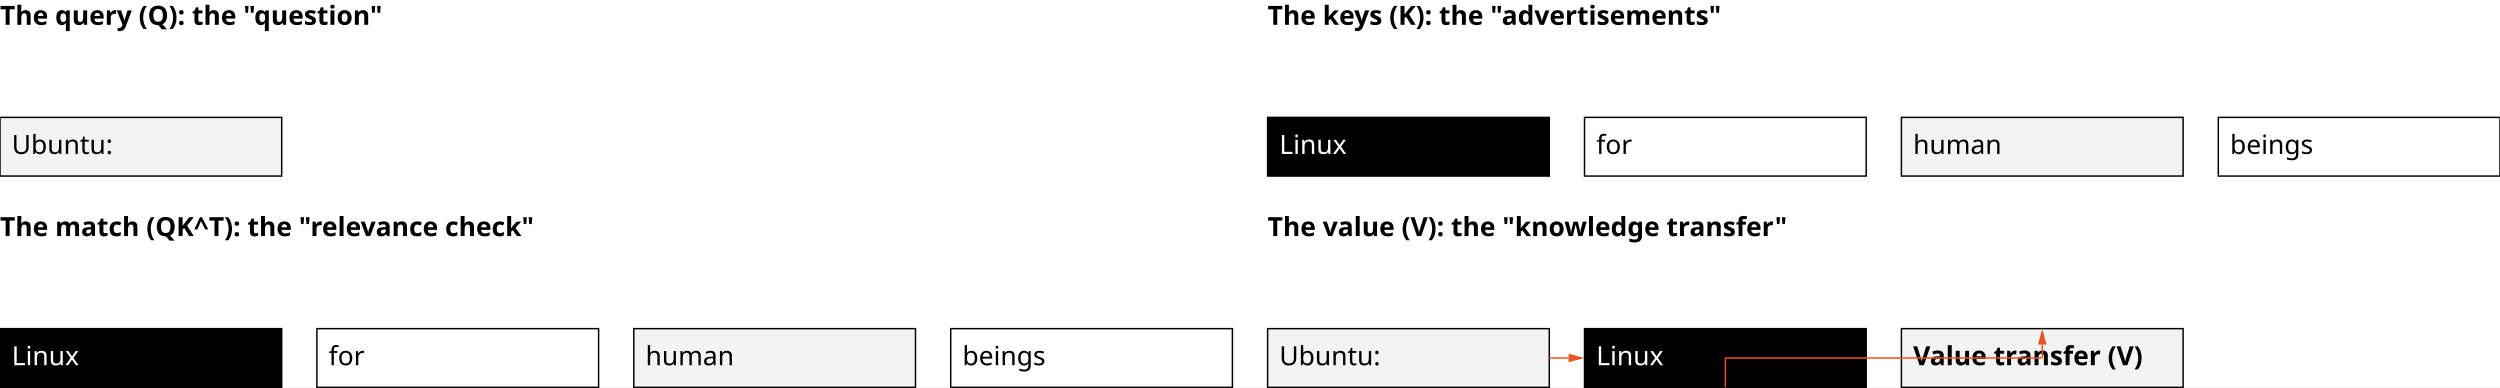
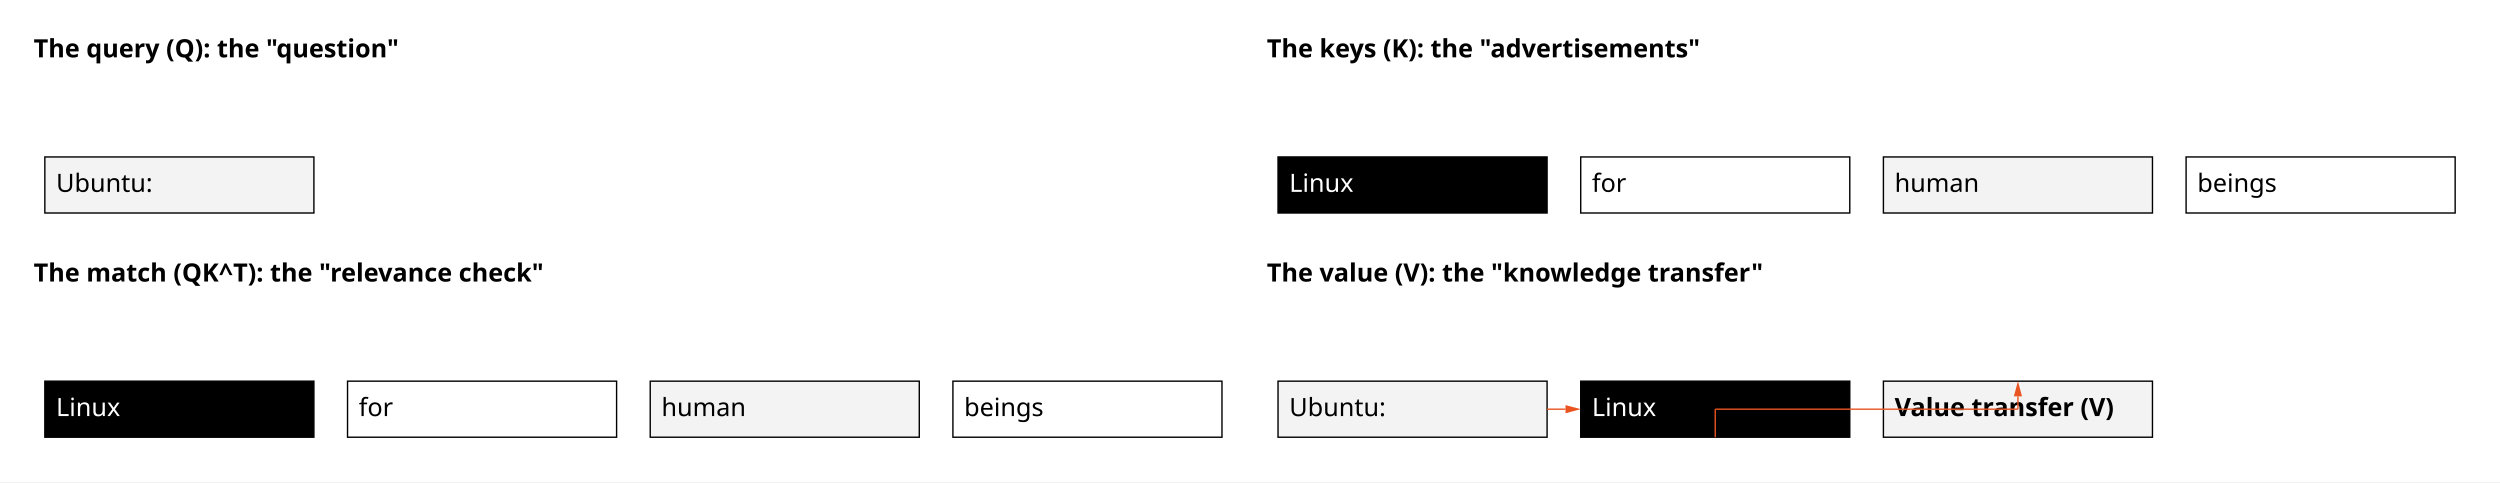
- <svg xmlns="http://www.w3.org/2000/svg" width="1704" height="264" viewBox="0 0 1704 264" xml:space="preserve">
-   <rect width="1704" height="264" fill="#FFFFFF" />
+ <svg xmlns="http://www.w3.org/2000/svg" width="1784" height="344" viewBox="0 0 1784 344" xml:space="preserve">
+   <rect width="1784" height="344" fill="#FFFFFF" />
  <g data-component-id="query">
    <text font-family="Ubuntu Sans">
-       <tspan x="0" y="16.92" font-size="18" font-weight="700" fill="#000000">The query (Q): the "question"</tspan>
+       <tspan x="24" y="40.92" font-size="18" font-weight="700" fill="#000000">The query (Q): the "question"</tspan>
    </text>
  </g>
  <g data-component-id="q_ubuntu">
-     <rect x="0" y="80" width="192" height="40" fill="#F3F3F3" stroke="#000000" stroke-width="1" stroke-miterlimit="10" />
+     <rect x="32" y="112" width="192" height="40" fill="#F3F3F3" stroke="#000000" stroke-width="1" stroke-miterlimit="10" />
    <text font-family="Ubuntu Sans">
-       <tspan x="8" y="104.92" font-size="18" font-weight="400" fill="#000000">Ubuntu:</tspan>
+       <tspan x="40" y="136.92" font-size="18" font-weight="400" fill="#000000">Ubuntu:</tspan>
    </text>
  </g>
  <g data-component-id="match">
    <text font-family="Ubuntu Sans">
-       <tspan x="0" y="160.92" font-size="18" font-weight="700" fill="#000000">The match (QK^T): the "relevance check"</tspan>
+       <tspan x="24" y="200.92" font-size="18" font-weight="700" fill="#000000">The match (QK^T): the "relevance check"</tspan>
    </text>
  </g>
  <g data-component-id="m_linux">
-     <rect x="0" y="224" width="192" height="40" fill="#000000" stroke="#000000" stroke-width="1" stroke-miterlimit="10" />
+     <rect x="32" y="272" width="192" height="40" fill="#000000" stroke="#000000" stroke-width="1" stroke-miterlimit="10" />
    <text font-family="Ubuntu Sans">
-       <tspan x="8" y="248.92" font-size="18" font-weight="400" fill="#FFFFFF">Linux</tspan>
+       <tspan x="40" y="296.92" font-size="18" font-weight="400" fill="#FFFFFF">Linux</tspan>
    </text>
  </g>
  <g data-component-id="m_for">
-     <rect x="216" y="224" width="192" height="40" fill="#FFFFFF" stroke="#000000" stroke-width="1" stroke-miterlimit="10" />
+     <rect x="248" y="272" width="192" height="40" fill="#FFFFFF" stroke="#000000" stroke-width="1" stroke-miterlimit="10" />
    <text font-family="Ubuntu Sans">
-       <tspan x="224" y="248.92" font-size="18" font-weight="400" fill="#000000">for</tspan>
+       <tspan x="256" y="296.92" font-size="18" font-weight="400" fill="#000000">for</tspan>
    </text>
  </g>
  <g data-component-id="m_human">
-     <rect x="432" y="224" width="192" height="40" fill="#F3F3F3" stroke="#000000" stroke-width="1" stroke-miterlimit="10" />
+     <rect x="464" y="272" width="192" height="40" fill="#F3F3F3" stroke="#000000" stroke-width="1" stroke-miterlimit="10" />
    <text font-family="Ubuntu Sans">
-       <tspan x="440" y="248.92" font-size="18" font-weight="400" fill="#000000">human</tspan>
+       <tspan x="472" y="296.92" font-size="18" font-weight="400" fill="#000000">human</tspan>
    </text>
  </g>
  <g data-component-id="m_beings">
-     <rect x="648" y="224" width="192" height="40" fill="#FFFFFF" stroke="#000000" stroke-width="1" stroke-miterlimit="10" />
+     <rect x="680" y="272" width="192" height="40" fill="#FFFFFF" stroke="#000000" stroke-width="1" stroke-miterlimit="10" />
    <text font-family="Ubuntu Sans">
-       <tspan x="656" y="248.92" font-size="18" font-weight="400" fill="#000000">beings</tspan>
+       <tspan x="688" y="296.92" font-size="18" font-weight="400" fill="#000000">beings</tspan>
    </text>
  </g>
  <g data-component-id="keys">
    <text font-family="Ubuntu Sans">
-       <tspan x="864" y="16.92" font-size="18" font-weight="700" fill="#000000">The keys (K): the "advertisements"</tspan>
+       <tspan x="904" y="40.92" font-size="18" font-weight="700" fill="#000000">The keys (K): the "advertisements"</tspan>
    </text>
  </g>
  <g data-component-id="k_linux">
-     <rect x="864" y="80" width="192" height="40" fill="#000000" stroke="#000000" stroke-width="1" stroke-miterlimit="10" />
+     <rect x="912" y="112" width="192" height="40" fill="#000000" stroke="#000000" stroke-width="1" stroke-miterlimit="10" />
    <text font-family="Ubuntu Sans">
-       <tspan x="872" y="104.92" font-size="18" font-weight="400" fill="#FFFFFF">Linux</tspan>
+       <tspan x="920" y="136.92" font-size="18" font-weight="400" fill="#FFFFFF">Linux</tspan>
    </text>
  </g>
  <g data-component-id="k_for">
-     <rect x="1080" y="80" width="192" height="40" fill="#FFFFFF" stroke="#000000" stroke-width="1" stroke-miterlimit="10" />
+     <rect x="1128" y="112" width="192" height="40" fill="#FFFFFF" stroke="#000000" stroke-width="1" stroke-miterlimit="10" />
    <text font-family="Ubuntu Sans">
-       <tspan x="1088" y="104.92" font-size="18" font-weight="400" fill="#000000">for</tspan>
+       <tspan x="1136" y="136.92" font-size="18" font-weight="400" fill="#000000">for</tspan>
    </text>
  </g>
  <g data-component-id="k_human">
-     <rect x="1296" y="80" width="192" height="40" fill="#F3F3F3" stroke="#000000" stroke-width="1" stroke-miterlimit="10" />
+     <rect x="1344" y="112" width="192" height="40" fill="#F3F3F3" stroke="#000000" stroke-width="1" stroke-miterlimit="10" />
    <text font-family="Ubuntu Sans">
-       <tspan x="1304" y="104.92" font-size="18" font-weight="400" fill="#000000">human</tspan>
+       <tspan x="1352" y="136.92" font-size="18" font-weight="400" fill="#000000">human</tspan>
    </text>
  </g>
  <g data-component-id="k_beings">
-     <rect x="1512" y="80" width="192" height="40" fill="#FFFFFF" stroke="#000000" stroke-width="1" stroke-miterlimit="10" />
+     <rect x="1560" y="112" width="192" height="40" fill="#FFFFFF" stroke="#000000" stroke-width="1" stroke-miterlimit="10" />
    <text font-family="Ubuntu Sans">
-       <tspan x="1520" y="104.92" font-size="18" font-weight="400" fill="#000000">beings</tspan>
+       <tspan x="1568" y="136.92" font-size="18" font-weight="400" fill="#000000">beings</tspan>
    </text>
  </g>
  <g data-component-id="value">
    <text font-family="Ubuntu Sans">
-       <tspan x="864" y="160.92" font-size="18" font-weight="700" fill="#000000">The value (V): the "knowledge transfer"</tspan>
+       <tspan x="904" y="200.92" font-size="18" font-weight="700" fill="#000000">The value (V): the "knowledge transfer"</tspan>
    </text>
  </g>
  <g data-component-id="v_ubuntu">
-     <rect x="864" y="224" width="192" height="40" fill="#F3F3F3" stroke="#000000" stroke-width="1" stroke-miterlimit="10" />
+     <rect x="912" y="272" width="192" height="40" fill="#F3F3F3" stroke="#000000" stroke-width="1" stroke-miterlimit="10" />
    <text font-family="Ubuntu Sans">
-       <tspan x="872" y="248.92" font-size="18" font-weight="400" fill="#000000">Ubuntu:</tspan>
+       <tspan x="920" y="296.92" font-size="18" font-weight="400" fill="#000000">Ubuntu:</tspan>
    </text>
  </g>
  <g data-component-id="v_linux">
-     <rect x="1080" y="224" width="192" height="40" fill="#000000" stroke="#000000" stroke-width="1" stroke-miterlimit="10" />
+     <rect x="1128" y="272" width="192" height="40" fill="#000000" stroke="#000000" stroke-width="1" stroke-miterlimit="10" />
    <text font-family="Ubuntu Sans">
-       <tspan x="1088" y="248.92" font-size="18" font-weight="400" fill="#FFFFFF">Linux</tspan>
+       <tspan x="1136" y="296.92" font-size="18" font-weight="400" fill="#FFFFFF">Linux</tspan>
    </text>
  </g>
  <g data-component-id="value_transfer">
-     <rect x="1296" y="224" width="192" height="40" fill="#F3F3F3" stroke="#000000" stroke-width="1" stroke-miterlimit="10" />
+     <rect x="1344" y="272" width="192" height="40" fill="#F3F3F3" stroke="#000000" stroke-width="1" stroke-miterlimit="10" />
    <text font-family="Ubuntu Sans">
-       <tspan x="1304" y="248.92" font-size="18" font-weight="700" fill="#000000">Value transfer (V)</tspan>
+       <tspan x="1352" y="296.92" font-size="18" font-weight="700" fill="#000000">Value transfer (V)</tspan>
    </text>
  </g>
  <g data-component-id="v_ubuntu.right-&gt;v_linux.left">
-     <line x1="1056" y1="244" x2="1068" y2="244" fill="none" stroke="#E95420" stroke-width="1" stroke-miterlimit="10" />
-     <line x1="1068" y1="244" x2="1068" y2="244" fill="none" stroke="#E95420" stroke-width="1" stroke-miterlimit="10" />
-     <line x1="1068" y1="244" x2="1069.159" y2="244" fill="none" stroke="#E95420" stroke-width="1" stroke-miterlimit="10" />
-     <polygon points="1069.159,241.095 1080,244 1069.159,246.905" fill="#E95420" />
+     <line x1="1104" y1="292" x2="1116" y2="292" fill="none" stroke="#E95420" stroke-width="1" stroke-miterlimit="10" />
+     <line x1="1116" y1="292" x2="1116" y2="292" fill="none" stroke="#E95420" stroke-width="1" stroke-miterlimit="10" />
+     <line x1="1116" y1="292" x2="1117.159" y2="292" fill="none" stroke="#E95420" stroke-width="1" stroke-miterlimit="10" />
+     <polygon points="1117.159,289.095 1128,292 1117.159,294.905" fill="#E95420" />
  </g>
  <g data-component-id="v_linux.bottom-&gt;value_transfer.top">
-     <line x1="1176" y1="264" x2="1176" y2="244" fill="none" stroke="#E95420" stroke-width="1" stroke-miterlimit="10" />
-     <line x1="1176" y1="244" x2="1392" y2="244" fill="none" stroke="#E95420" stroke-width="1" stroke-miterlimit="10" />
-     <line x1="1392" y1="244" x2="1392" y2="234.841" fill="none" stroke="#E95420" stroke-width="1" stroke-miterlimit="10" />
-     <polygon points="1389.095,234.841 1392,224 1394.905,234.841" fill="#E95420" />
+     <line x1="1224" y1="312" x2="1224" y2="292" fill="none" stroke="#E95420" stroke-width="1" stroke-miterlimit="10" />
+     <line x1="1224" y1="292" x2="1440" y2="292" fill="none" stroke="#E95420" stroke-width="1" stroke-miterlimit="10" />
+     <line x1="1440" y1="292" x2="1440" y2="282.841" fill="none" stroke="#E95420" stroke-width="1" stroke-miterlimit="10" />
+     <polygon points="1437.095,282.841 1440,272 1442.905,282.841" fill="#E95420" />
  </g>
</svg>
